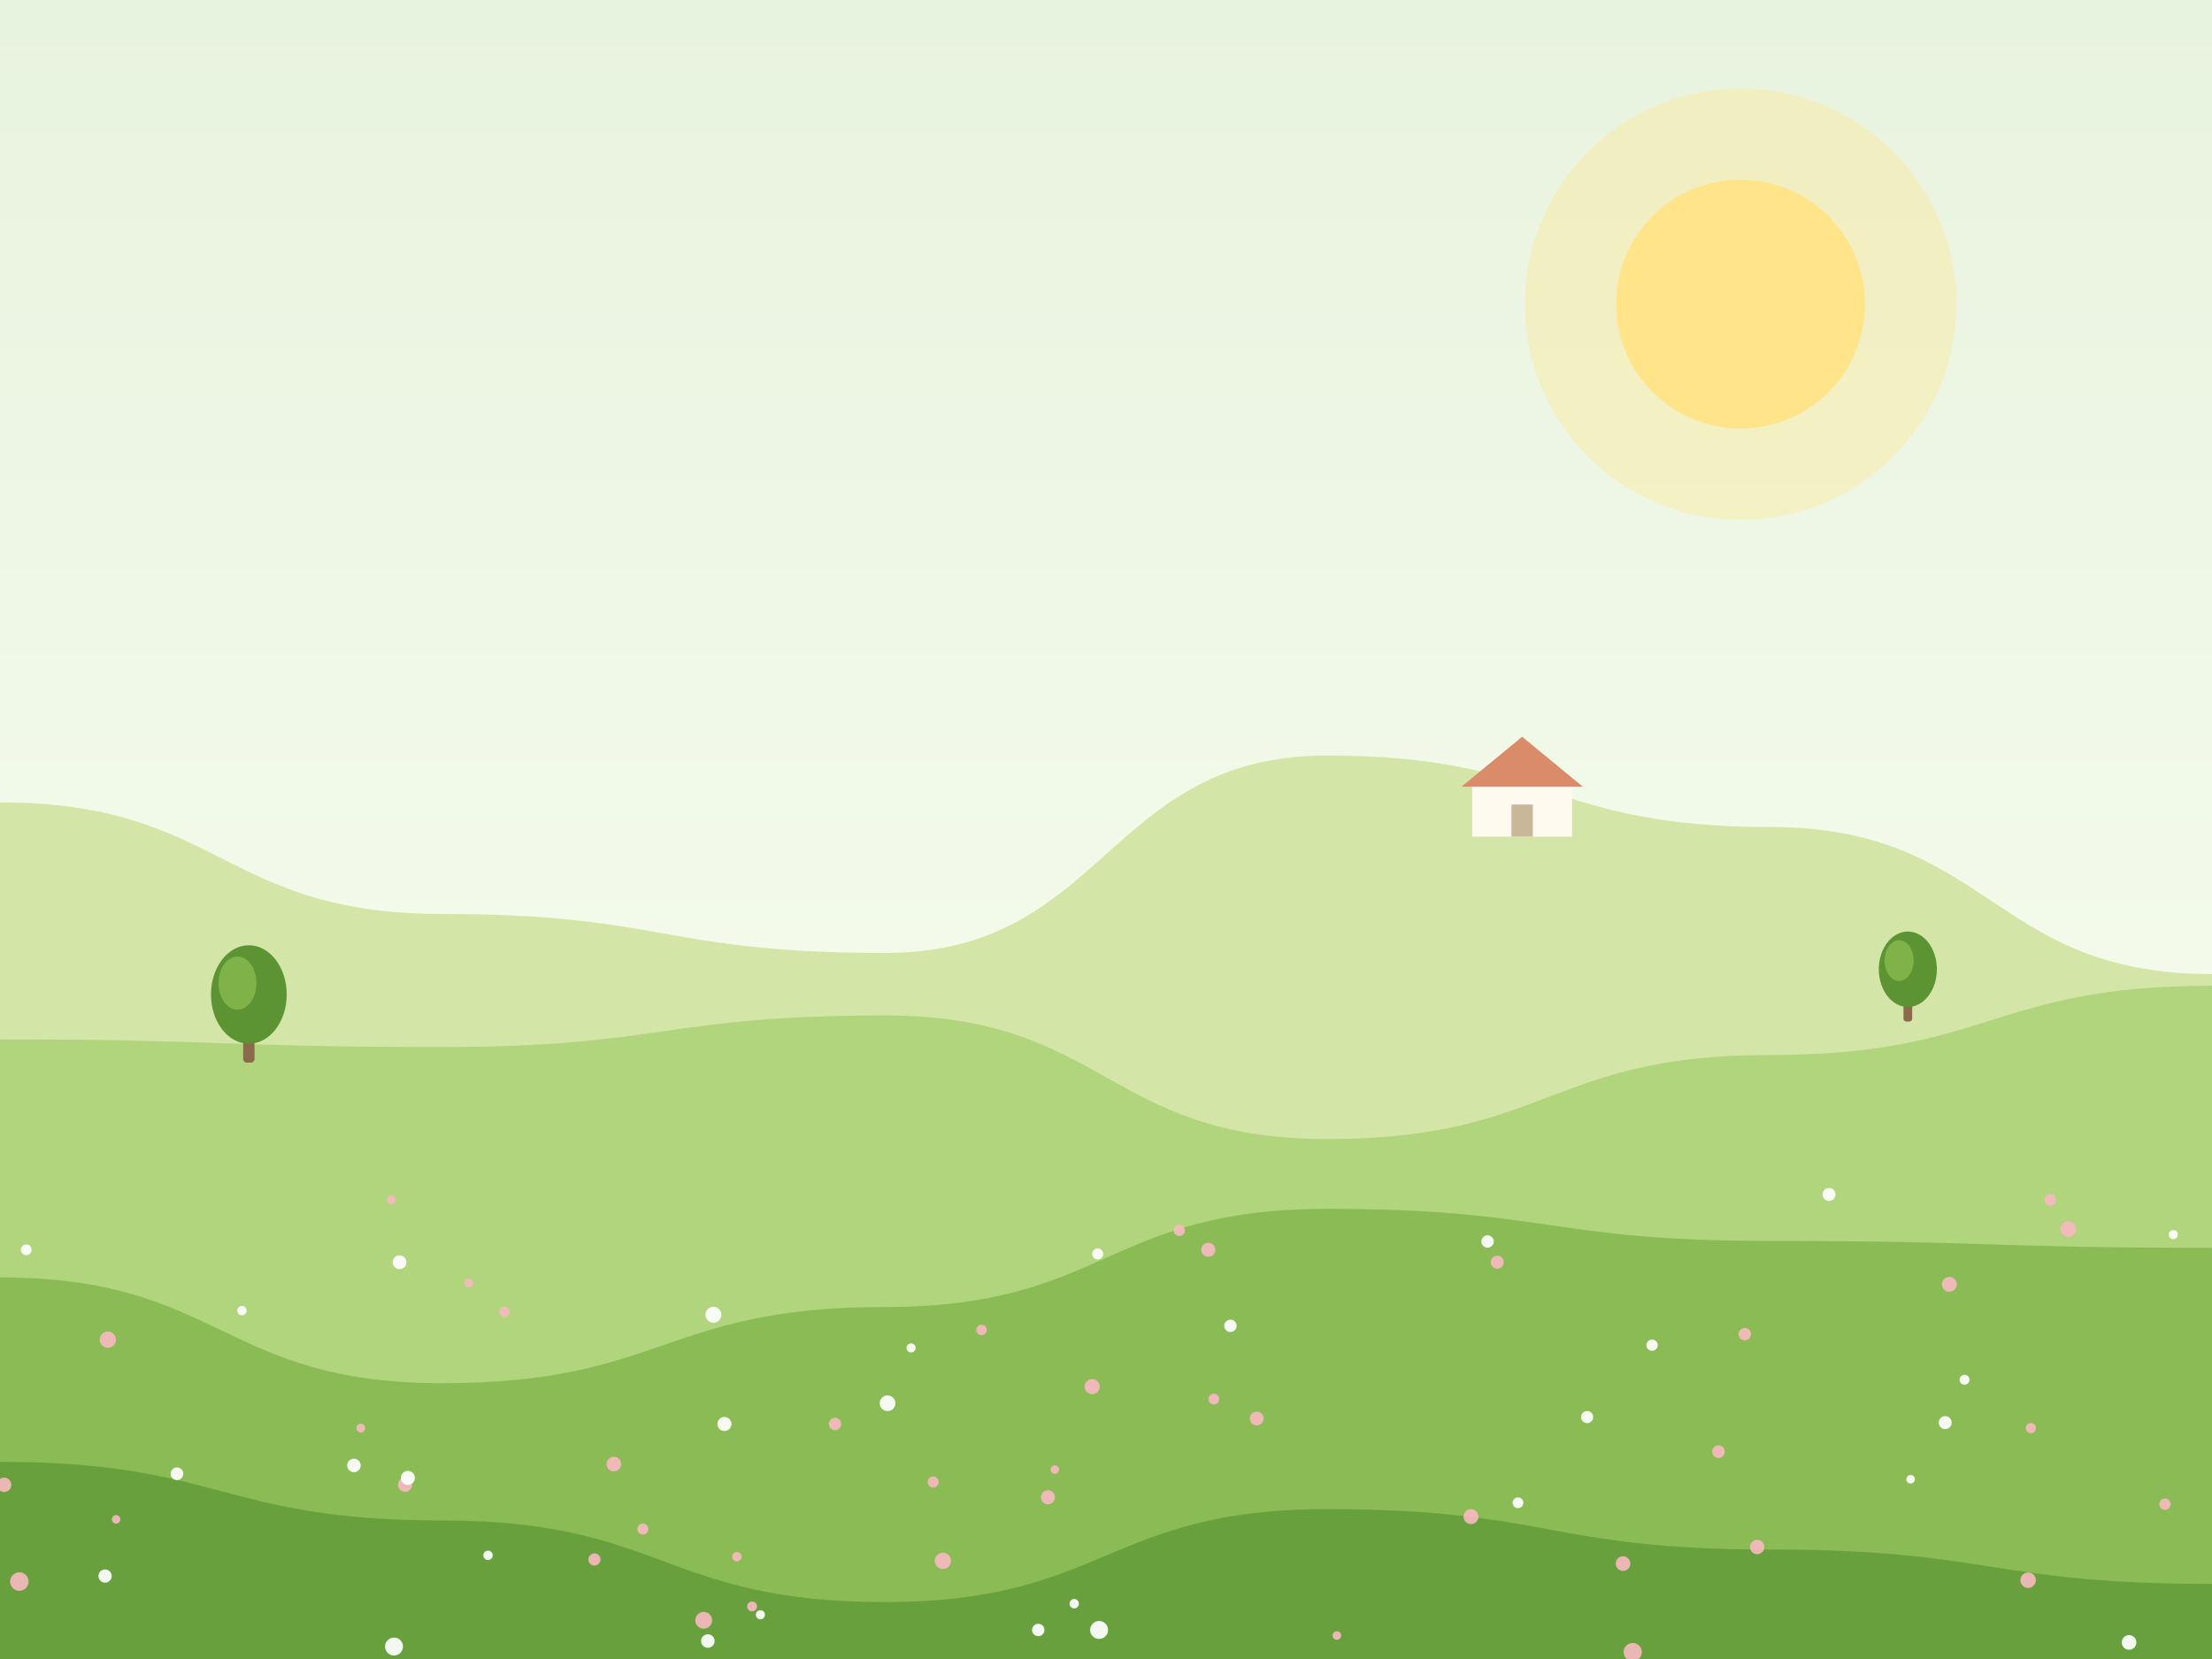
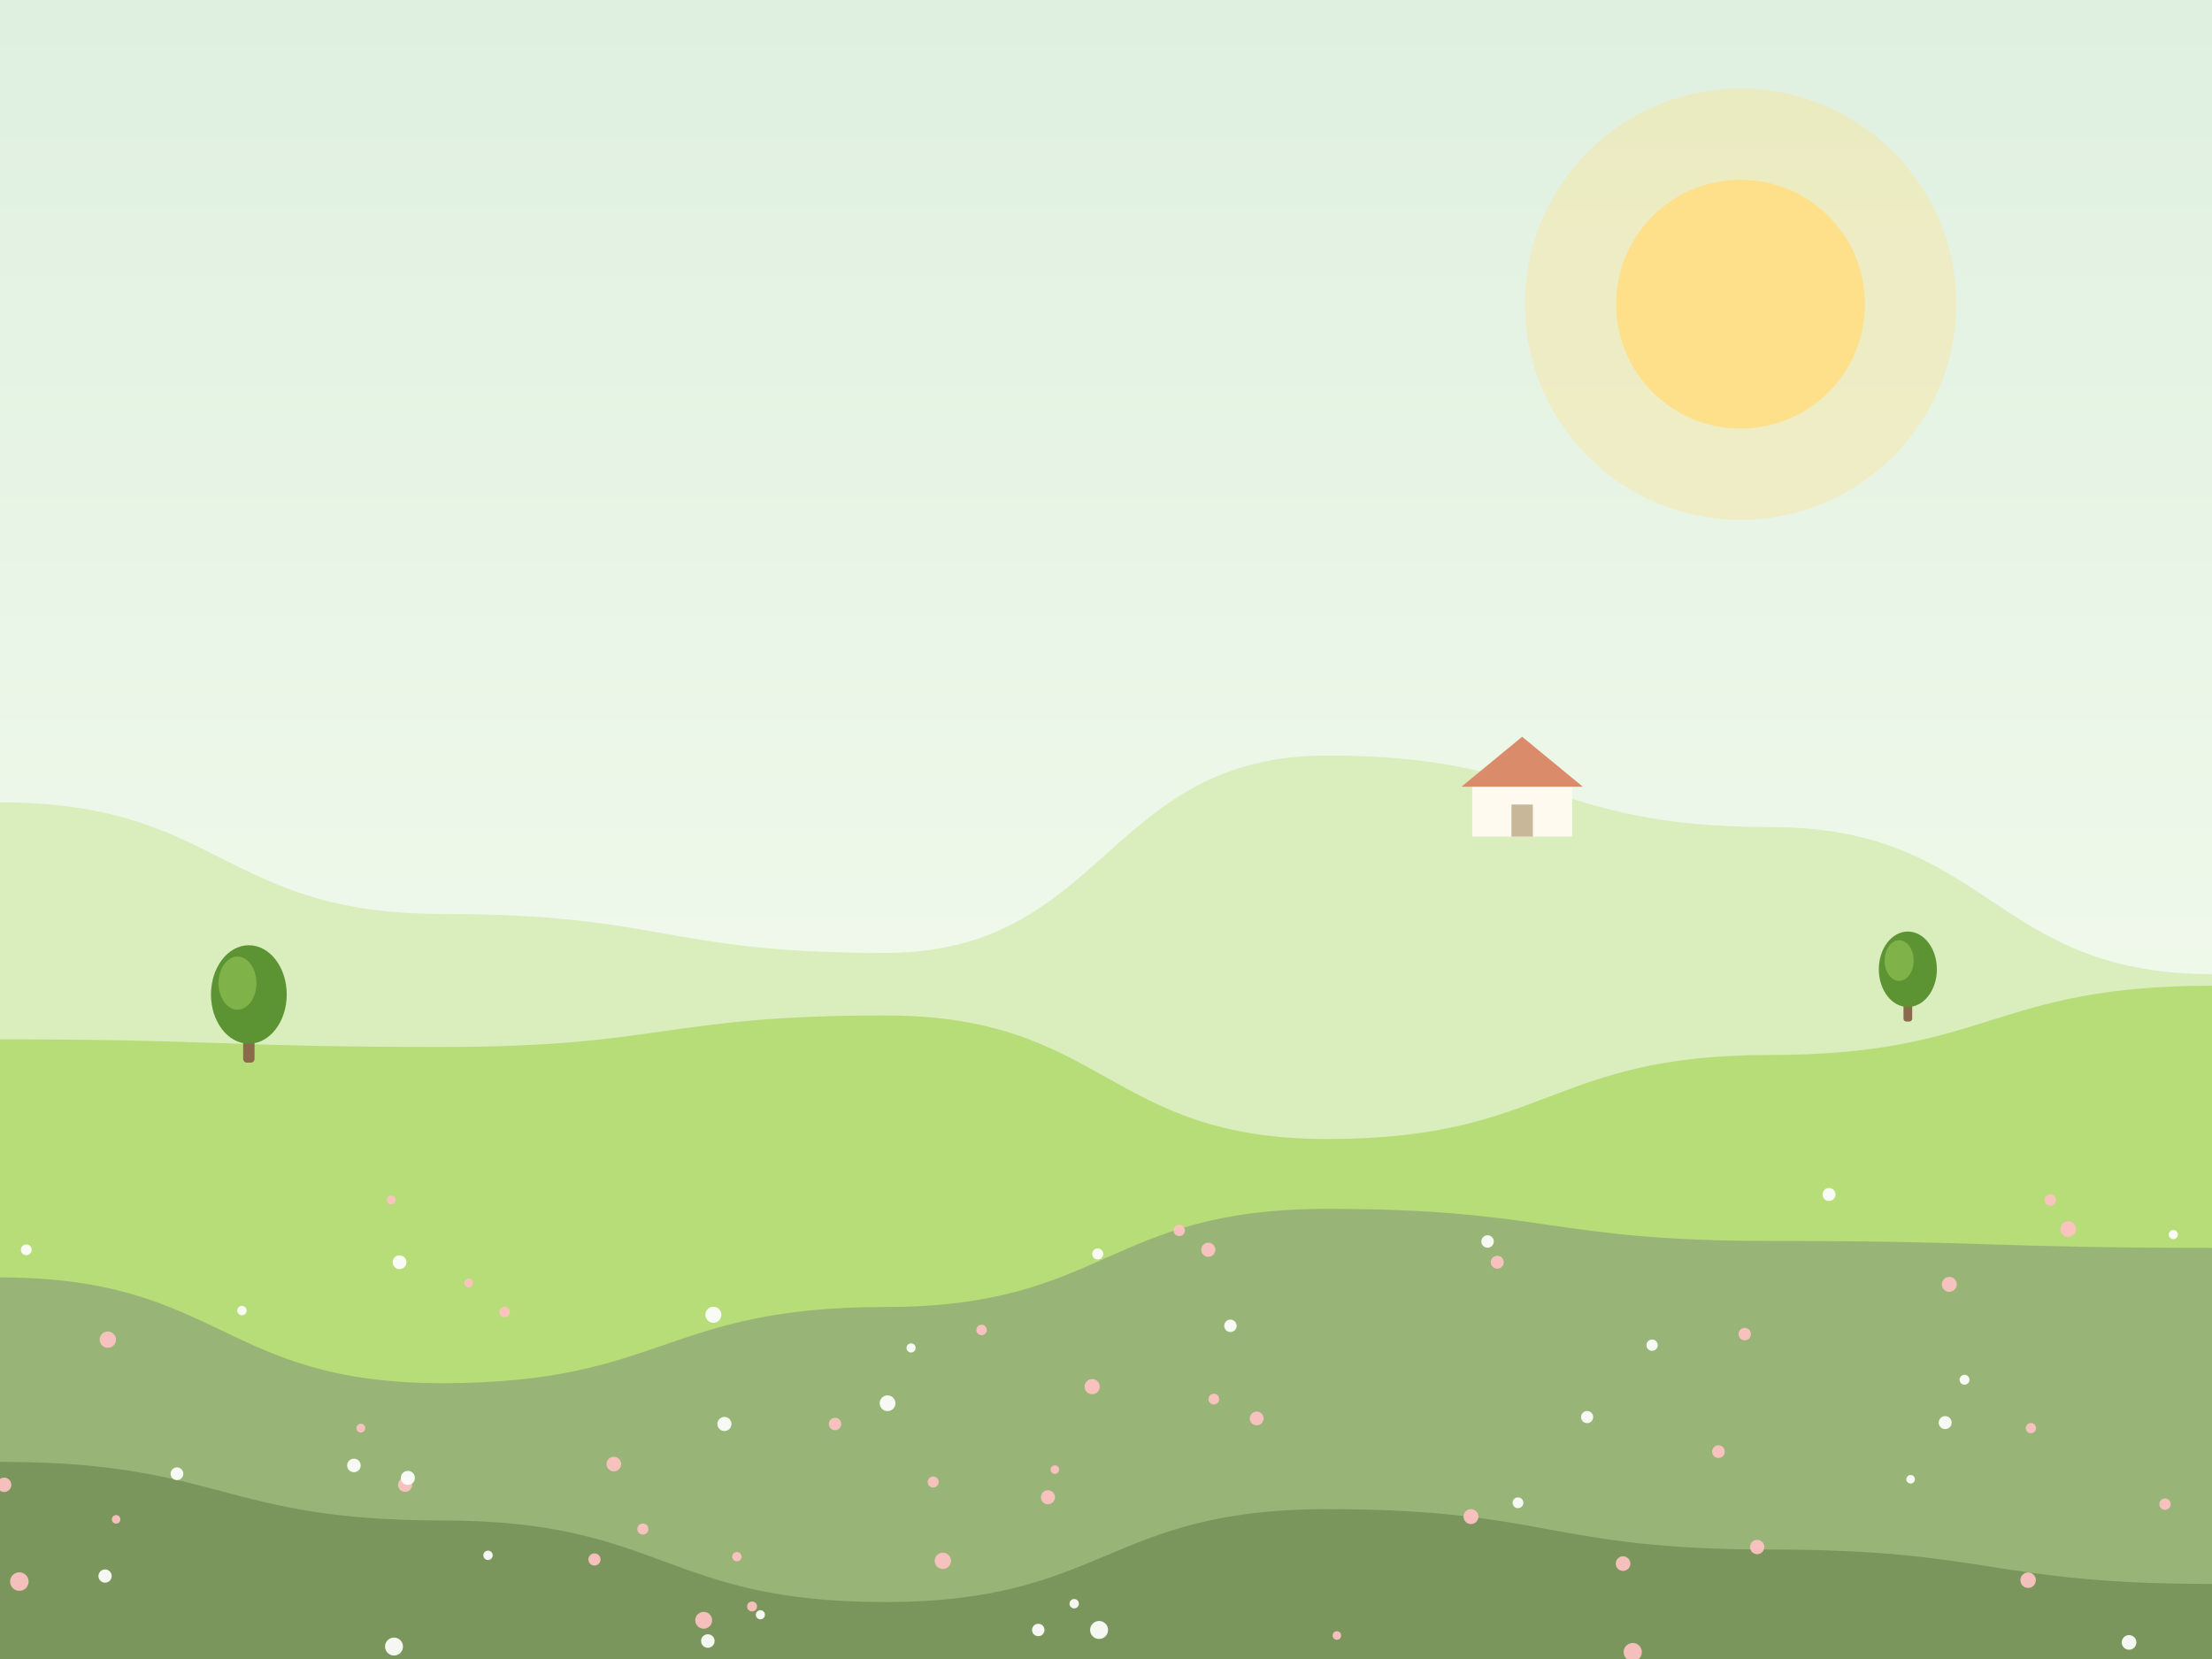
<svg xmlns="http://www.w3.org/2000/svg" viewBox="0 0 1600 1200" width="1600" height="1200" preserveAspectRatio="xMidYMid slice">
  <defs>
    <linearGradient id="s13" x1="0" y1="0" x2="0" y2="1">
-       <stop offset="0" stop-color="#e8f3df" />
+       <stop offset="0" stop-color="#dff0e0" />
      <stop offset="1" stop-color="#fbfff2" />
    </linearGradient>
  </defs>
  <rect width="1600" height="1200" fill="url(#s13)" />
-   <circle cx="1259" cy="220" r="156" fill="#ffe48a" opacity="0.35" />
-   <circle cx="1259" cy="220" r="90" fill="#ffe48a" />
-   <path d="M0 1200 L0 580.4 C 160.0 580.4, 160.0 661.1, 320.0 661.1 C 480.0 661.1, 480.0 689.3, 640.0 689.3 C 800.0 689.3, 800.0 546.5, 960.0 546.5 C 1120.0 546.5, 1120.0 598.2, 1280.0 598.2 C 1440.0 598.2, 1440.0 704.6, 1600.0 704.6 L1600 1200 Z" fill="#d3e6a8" />
+   <circle cx="1259" cy="220" r="156" fill="#ffe08a" opacity="0.35" />
+   <circle cx="1259" cy="220" r="90" fill="#ffe08a" />
+   <path d="M0 1200 L0 580.4 C 160.0 580.4, 160.0 661.1, 320.0 661.1 C 480.0 661.1, 480.0 689.3, 640.0 689.3 C 800.0 689.3, 800.0 546.5, 960.0 546.5 C 1120.0 546.5, 1120.0 598.2, 1280.0 598.2 C 1440.0 598.2, 1440.0 704.6, 1600.0 704.6 L1600 1200 Z" fill="#d9edbd" />
  <g transform="translate(1101 600) scale(1.29)">
    <rect x="-28" y="-26" width="56" height="30" fill="#fffaf0" />
    <path d="M-34 -24 L0 -52 L34 -24 Z" fill="#d98b6a" />
    <rect x="-6" y="-14" width="12" height="18" fill="#c9b79a" />
  </g>
-   <path d="M0 1200 L0 751.8 C 160.0 751.8, 160.0 757.3, 320.0 757.3 C 480.0 757.3, 480.0 734.5, 640.0 734.5 C 800.0 734.5, 800.0 823.9, 960.0 823.9 C 1120.0 823.9, 1120.0 763.1, 1280.0 763.1 C 1440.0 763.1, 1440.0 713.0, 1600.0 713.0 L1600 1200 Z" fill="#b0d57c" />
+   <path d="M0 1200 L0 751.8 C 160.0 751.8, 160.0 757.3, 320.0 757.3 C 480.0 757.3, 480.0 734.5, 640.0 734.5 C 800.0 734.5, 800.0 823.9, 960.0 823.9 C 1120.0 823.9, 1120.0 763.1, 1280.0 763.1 C 1440.0 763.1, 1440.0 713.0, 1600.0 713.0 L1600 1200 Z" fill="#b6dd77" />
  <g transform="translate(180 744) scale(1.37)">
    <rect x="-3" y="-4" width="6" height="22" rx="2" fill="#8a6a4a" />
    <ellipse cx="0" cy="-18" rx="20" ry="26" fill="#5d9433" />
    <ellipse cx="-6" cy="-24" rx="10" ry="14" fill="#7fb34a" />
  </g>
  <g transform="translate(1380 720) scale(1.05)">
    <rect x="-3" y="-4" width="6" height="22" rx="2" fill="#8a6a4a" />
    <ellipse cx="0" cy="-18" rx="20" ry="26" fill="#5d9433" />
    <ellipse cx="-6" cy="-24" rx="10" ry="14" fill="#7fb34a" />
  </g>
-   <path d="M0 1200 L0 924.0 C 160.0 924.0, 160.0 1000.5, 320.0 1000.5 C 480.0 1000.5, 480.0 945.4, 640.0 945.4 C 800.0 945.4, 800.0 874.4, 960.0 874.4 C 1120.0 874.4, 1120.0 897.6, 1280.0 897.6 C 1440.0 897.6, 1440.0 902.6, 1600.0 902.6 L1600 1200 Z" fill="#8abb55" />
-   <path d="M0 1200 L0 1057.4 C 160.0 1057.4, 160.0 1099.8, 320.0 1099.8 C 480.0 1099.8, 480.0 1158.8, 640.0 1158.8 C 800.0 1158.8, 800.0 1091.6, 960.0 1091.6 C 1120.0 1091.6, 1120.0 1120.8, 1280.0 1120.8 C 1440.0 1120.8, 1440.0 1145.7, 1600.0 1145.7 L1600 1200 Z" fill="#68a03e" />
-   <circle cx="14" cy="1144" r="6.7" fill="#f6b8bf" opacity="0.92" />
+   <path d="M0 1200 L0 924.0 C 160.0 924.0, 160.0 1000.5, 320.0 1000.5 C 480.0 1000.5, 480.0 945.4, 640.0 945.4 C 800.0 945.4, 800.0 874.4, 960.0 874.4 C 1120.0 874.4, 1120.0 897.6, 1280.0 897.6 C 1440.0 897.6, 1440.0 902.6, 1600.0 902.6 L1600 1200 Z" fill="#98b577" />
+   <path d="M0 1200 L0 1057.4 C 160.0 1057.4, 160.0 1099.8, 320.0 1099.8 C 480.0 1099.8, 480.0 1158.8, 640.0 1158.8 C 800.0 1158.8, 800.0 1091.6, 960.0 1091.6 C 1120.0 1091.6, 1120.0 1120.8, 1280.0 1120.8 C 1440.0 1120.8, 1440.0 1145.7, 1600.0 1145.7 L1600 1200 Z" fill="#7b965c" />
+   <circle cx="14" cy="1144" r="6.7" fill="#ffc2c4" opacity="0.92" />
  <circle cx="642" cy="1015" r="5.7" fill="#ffffff" opacity="0.92" />
  <circle cx="128" cy="1066" r="4.6" fill="#ffffff" opacity="0.92" />
-   <circle cx="339" cy="928" r="3.2" fill="#f6b8bf" opacity="0.92" />
-   <circle cx="1181" cy="1195" r="6.6" fill="#f6b8bf" opacity="0.92" />
-   <circle cx="1271" cy="1119" r="5.2" fill="#f6b8bf" opacity="0.92" />
+   <circle cx="339" cy="928" r="3.2" fill="#ffc2c4" opacity="0.92" />
+   <circle cx="1181" cy="1195" r="6.6" fill="#ffc2c4" opacity="0.92" />
+   <circle cx="1271" cy="1119" r="5.2" fill="#ffc2c4" opacity="0.92" />
  <circle cx="777" cy="1160" r="3.4" fill="#ffffff" opacity="0.92" />
-   <circle cx="853" cy="890" r="4.1" fill="#f6b8bf" opacity="0.92" />
-   <circle cx="758" cy="1083" r="5.1" fill="#f6b8bf" opacity="0.92" />
-   <circle cx="283" cy="868" r="3.2" fill="#f6b8bf" opacity="0.92" />
-   <circle cx="909" cy="1026" r="5.0" fill="#f6b8bf" opacity="0.92" />
+   <circle cx="853" cy="890" r="4.1" fill="#ffc2c4" opacity="0.92" />
+   <circle cx="758" cy="1083" r="5.1" fill="#ffc2c4" opacity="0.92" />
+   <circle cx="283" cy="868" r="3.2" fill="#ffc2c4" opacity="0.92" />
+   <circle cx="909" cy="1026" r="5.0" fill="#ffc2c4" opacity="0.92" />
  <circle cx="256" cy="1060" r="4.9" fill="#ffffff" opacity="0.92" />
  <circle cx="1572" cy="893" r="3.3" fill="#ffffff" opacity="0.92" />
-   <circle cx="261" cy="1033" r="3.2" fill="#f6b8bf" opacity="0.92" />
-   <circle cx="675" cy="1072" r="4.0" fill="#f6b8bf" opacity="0.92" />
+   <circle cx="261" cy="1033" r="3.2" fill="#ffc2c4" opacity="0.92" />
+   <circle cx="675" cy="1072" r="4.0" fill="#ffc2c4" opacity="0.92" />
  <circle cx="1407" cy="1029" r="4.7" fill="#ffffff" opacity="0.92" />
-   <circle cx="682" cy="1129" r="5.9" fill="#f6b8bf" opacity="0.92" />
+   <circle cx="682" cy="1129" r="5.9" fill="#ffc2c4" opacity="0.92" />
  <circle cx="1382" cy="1070" r="3.1" fill="#ffffff" opacity="0.92" />
  <circle cx="890" cy="959" r="4.5" fill="#ffffff" opacity="0.92" />
-   <circle cx="1262" cy="965" r="4.5" fill="#f6b8bf" opacity="0.92" />
-   <circle cx="293" cy="1074" r="5.1" fill="#f6b8bf" opacity="0.92" />
+   <circle cx="1262" cy="965" r="4.5" fill="#ffc2c4" opacity="0.92" />
+   <circle cx="293" cy="1074" r="5.1" fill="#ffc2c4" opacity="0.92" />
  <circle cx="285" cy="1191" r="6.5" fill="#ffffff" opacity="0.92" />
  <circle cx="76" cy="1140" r="4.8" fill="#ffffff" opacity="0.92" />
  <circle cx="751" cy="1179" r="4.5" fill="#ffffff" opacity="0.92" />
-   <circle cx="1174" cy="1131" r="5.3" fill="#f6b8bf" opacity="0.92" />
-   <circle cx="365" cy="949" r="3.8" fill="#f6b8bf" opacity="0.92" />
+   <circle cx="1174" cy="1131" r="5.3" fill="#ffc2c4" opacity="0.92" />
+   <circle cx="365" cy="949" r="3.8" fill="#ffc2c4" opacity="0.92" />
  <circle cx="524" cy="1030" r="5.1" fill="#ffffff" opacity="0.92" />
  <circle cx="1148" cy="1025" r="4.4" fill="#ffffff" opacity="0.92" />
  <circle cx="794" cy="907" r="4.0" fill="#ffffff" opacity="0.92" />
  <circle cx="353" cy="1125" r="3.4" fill="#ffffff" opacity="0.92" />
-   <circle cx="790" cy="1003" r="5.5" fill="#f6b8bf" opacity="0.92" />
-   <circle cx="1483" cy="868" r="4.2" fill="#f6b8bf" opacity="0.92" />
-   <circle cx="1566" cy="1088" r="4.1" fill="#f6b8bf" opacity="0.92" />
-   <circle cx="465" cy="1106" r="4.0" fill="#f6b8bf" opacity="0.92" />
-   <circle cx="544" cy="1162" r="3.6" fill="#f6b8bf" opacity="0.92" />
+   <circle cx="790" cy="1003" r="5.5" fill="#ffc2c4" opacity="0.92" />
+   <circle cx="1483" cy="868" r="4.2" fill="#ffc2c4" opacity="0.92" />
+   <circle cx="1566" cy="1088" r="4.1" fill="#ffc2c4" opacity="0.92" />
+   <circle cx="465" cy="1106" r="4.0" fill="#ffc2c4" opacity="0.92" />
+   <circle cx="544" cy="1162" r="3.6" fill="#ffc2c4" opacity="0.92" />
  <circle cx="1195" cy="973" r="4.1" fill="#ffffff" opacity="0.92" />
-   <circle cx="1064" cy="1097" r="5.4" fill="#f6b8bf" opacity="0.92" />
-   <circle cx="874" cy="904" r="5.1" fill="#f6b8bf" opacity="0.92" />
-   <circle cx="430" cy="1128" r="4.4" fill="#f6b8bf" opacity="0.92" />
+   <circle cx="1064" cy="1097" r="5.4" fill="#ffc2c4" opacity="0.92" />
+   <circle cx="874" cy="904" r="5.1" fill="#ffc2c4" opacity="0.92" />
+   <circle cx="430" cy="1128" r="4.4" fill="#ffc2c4" opacity="0.92" />
  <circle cx="659" cy="975" r="3.3" fill="#ffffff" opacity="0.92" />
-   <circle cx="710" cy="962" r="3.8" fill="#f6b8bf" opacity="0.92" />
+   <circle cx="710" cy="962" r="3.8" fill="#ffc2c4" opacity="0.92" />
  <circle cx="1076" cy="898" r="4.5" fill="#ffffff" opacity="0.92" />
-   <circle cx="967" cy="1183" r="3.1" fill="#f6b8bf" opacity="0.92" />
+   <circle cx="967" cy="1183" r="3.1" fill="#ffc2c4" opacity="0.92" />
  <circle cx="175" cy="948" r="3.4" fill="#ffffff" opacity="0.92" />
  <circle cx="295" cy="1069" r="5.1" fill="#ffffff" opacity="0.92" />
-   <circle cx="444" cy="1059" r="5.3" fill="#f6b8bf" opacity="0.92" />
+   <circle cx="444" cy="1059" r="5.3" fill="#ffc2c4" opacity="0.92" />
  <circle cx="795" cy="1179" r="6.5" fill="#ffffff" opacity="0.92" />
  <circle cx="19" cy="904" r="3.9" fill="#ffffff" opacity="0.92" />
-   <circle cx="1496" cy="889" r="5.7" fill="#f6b8bf" opacity="0.92" />
-   <circle cx="1410" cy="929" r="5.4" fill="#f6b8bf" opacity="0.92" />
+   <circle cx="1496" cy="889" r="5.7" fill="#ffc2c4" opacity="0.92" />
+   <circle cx="1410" cy="929" r="5.4" fill="#ffc2c4" opacity="0.92" />
  <circle cx="289" cy="913" r="5.0" fill="#ffffff" opacity="0.92" />
-   <circle cx="509" cy="1172" r="6.1" fill="#f6b8bf" opacity="0.92" />
+   <circle cx="509" cy="1172" r="6.1" fill="#ffc2c4" opacity="0.92" />
  <circle cx="550" cy="1168" r="3.3" fill="#ffffff" opacity="0.92" />
-   <circle cx="1469" cy="1033" r="3.7" fill="#f6b8bf" opacity="0.92" />
-   <circle cx="78" cy="969" r="5.9" fill="#f6b8bf" opacity="0.92" />
+   <circle cx="1469" cy="1033" r="3.7" fill="#ffc2c4" opacity="0.92" />
+   <circle cx="78" cy="969" r="5.9" fill="#ffc2c4" opacity="0.92" />
  <circle cx="1323" cy="864" r="4.7" fill="#ffffff" opacity="0.92" />
-   <circle cx="1083" cy="913" r="4.7" fill="#f6b8bf" opacity="0.92" />
+   <circle cx="1083" cy="913" r="4.7" fill="#ffc2c4" opacity="0.92" />
  <circle cx="516" cy="951" r="5.8" fill="#ffffff" opacity="0.92" />
-   <circle cx="763" cy="1063" r="3.1" fill="#f6b8bf" opacity="0.92" />
-   <circle cx="1243" cy="1050" r="4.6" fill="#f6b8bf" opacity="0.92" />
-   <circle cx="84" cy="1099" r="3.1" fill="#f6b8bf" opacity="0.92" />
+   <circle cx="763" cy="1063" r="3.1" fill="#ffc2c4" opacity="0.92" />
+   <circle cx="1243" cy="1050" r="4.6" fill="#ffc2c4" opacity="0.92" />
+   <circle cx="84" cy="1099" r="3.1" fill="#ffc2c4" opacity="0.92" />
  <circle cx="1421" cy="998" r="3.6" fill="#ffffff" opacity="0.92" />
-   <circle cx="533" cy="1126" r="3.4" fill="#f6b8bf" opacity="0.92" />
-   <circle cx="604" cy="1030" r="4.5" fill="#f6b8bf" opacity="0.92" />
-   <circle cx="1467" cy="1143" r="5.6" fill="#f6b8bf" opacity="0.92" />
+   <circle cx="533" cy="1126" r="3.4" fill="#ffc2c4" opacity="0.92" />
+   <circle cx="604" cy="1030" r="4.5" fill="#ffc2c4" opacity="0.92" />
+   <circle cx="1467" cy="1143" r="5.6" fill="#ffc2c4" opacity="0.92" />
  <circle cx="512" cy="1187" r="4.9" fill="#ffffff" opacity="0.92" />
-   <circle cx="3" cy="1074" r="5.2" fill="#f6b8bf" opacity="0.92" />
+   <circle cx="3" cy="1074" r="5.2" fill="#ffc2c4" opacity="0.92" />
  <circle cx="1540" cy="1188" r="5.3" fill="#ffffff" opacity="0.92" />
-   <circle cx="878" cy="1012" r="3.9" fill="#f6b8bf" opacity="0.92" />
+   <circle cx="878" cy="1012" r="3.9" fill="#ffc2c4" opacity="0.92" />
  <circle cx="1098" cy="1087" r="3.9" fill="#ffffff" opacity="0.92" />
</svg>
